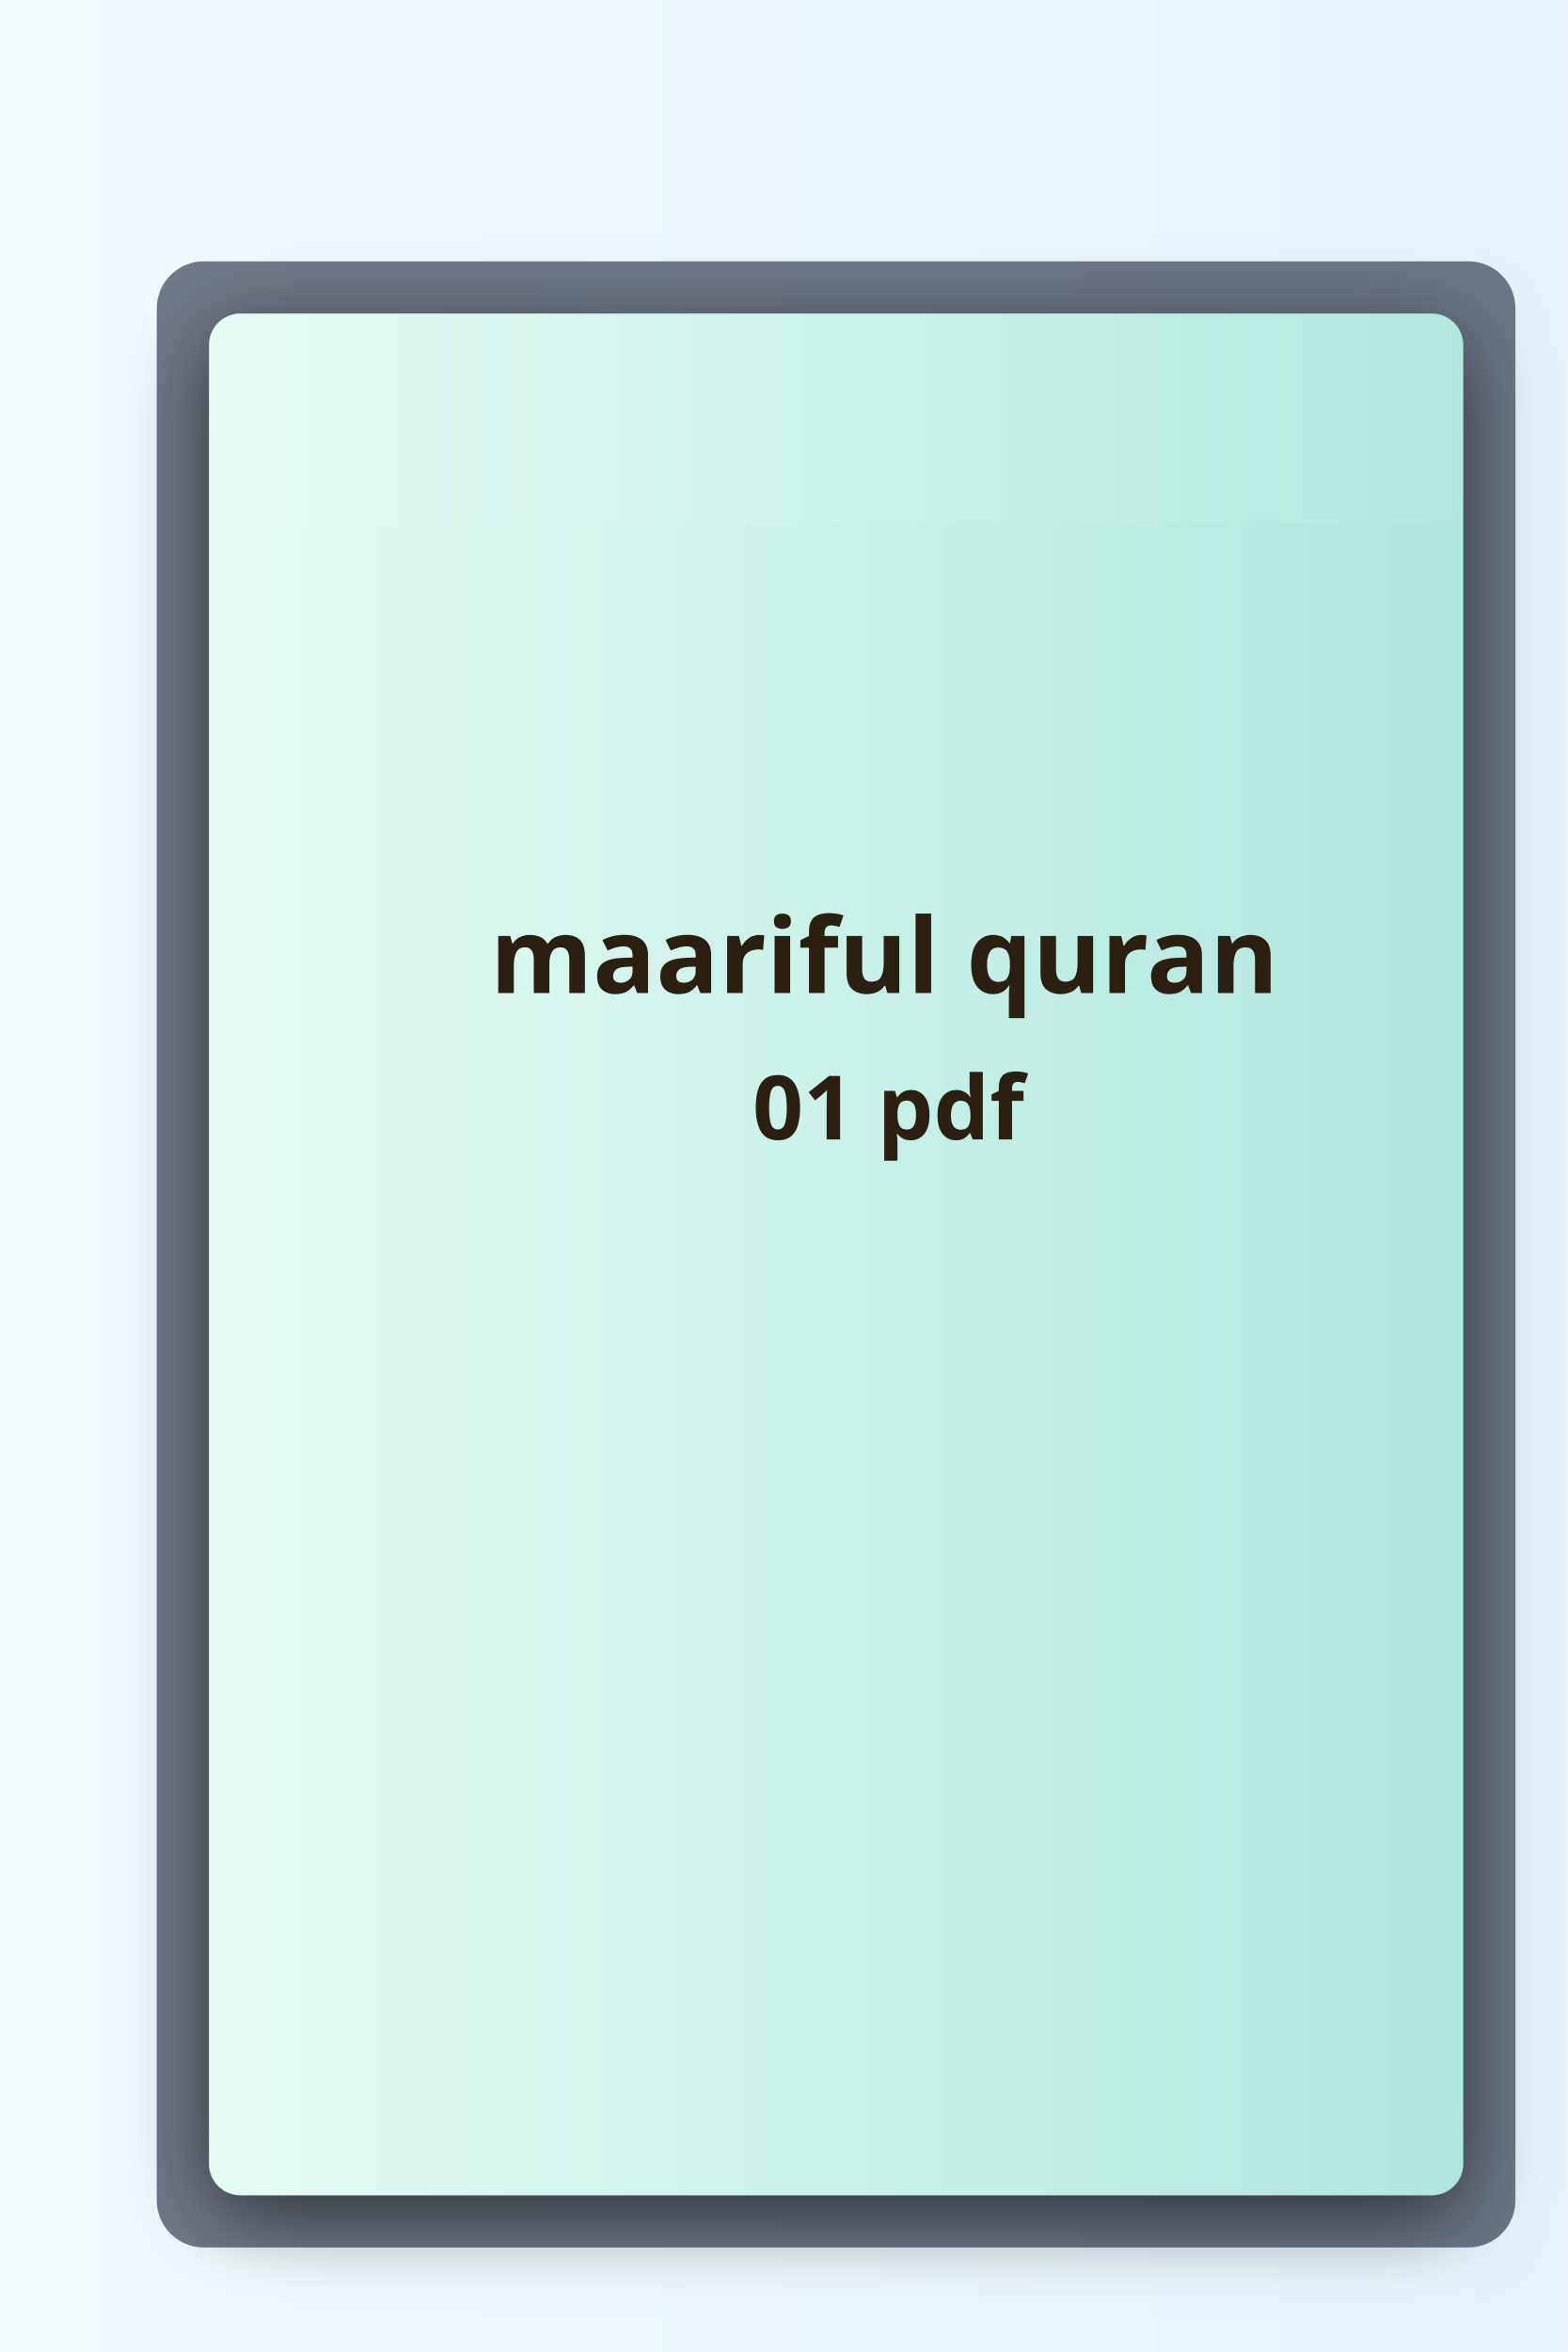
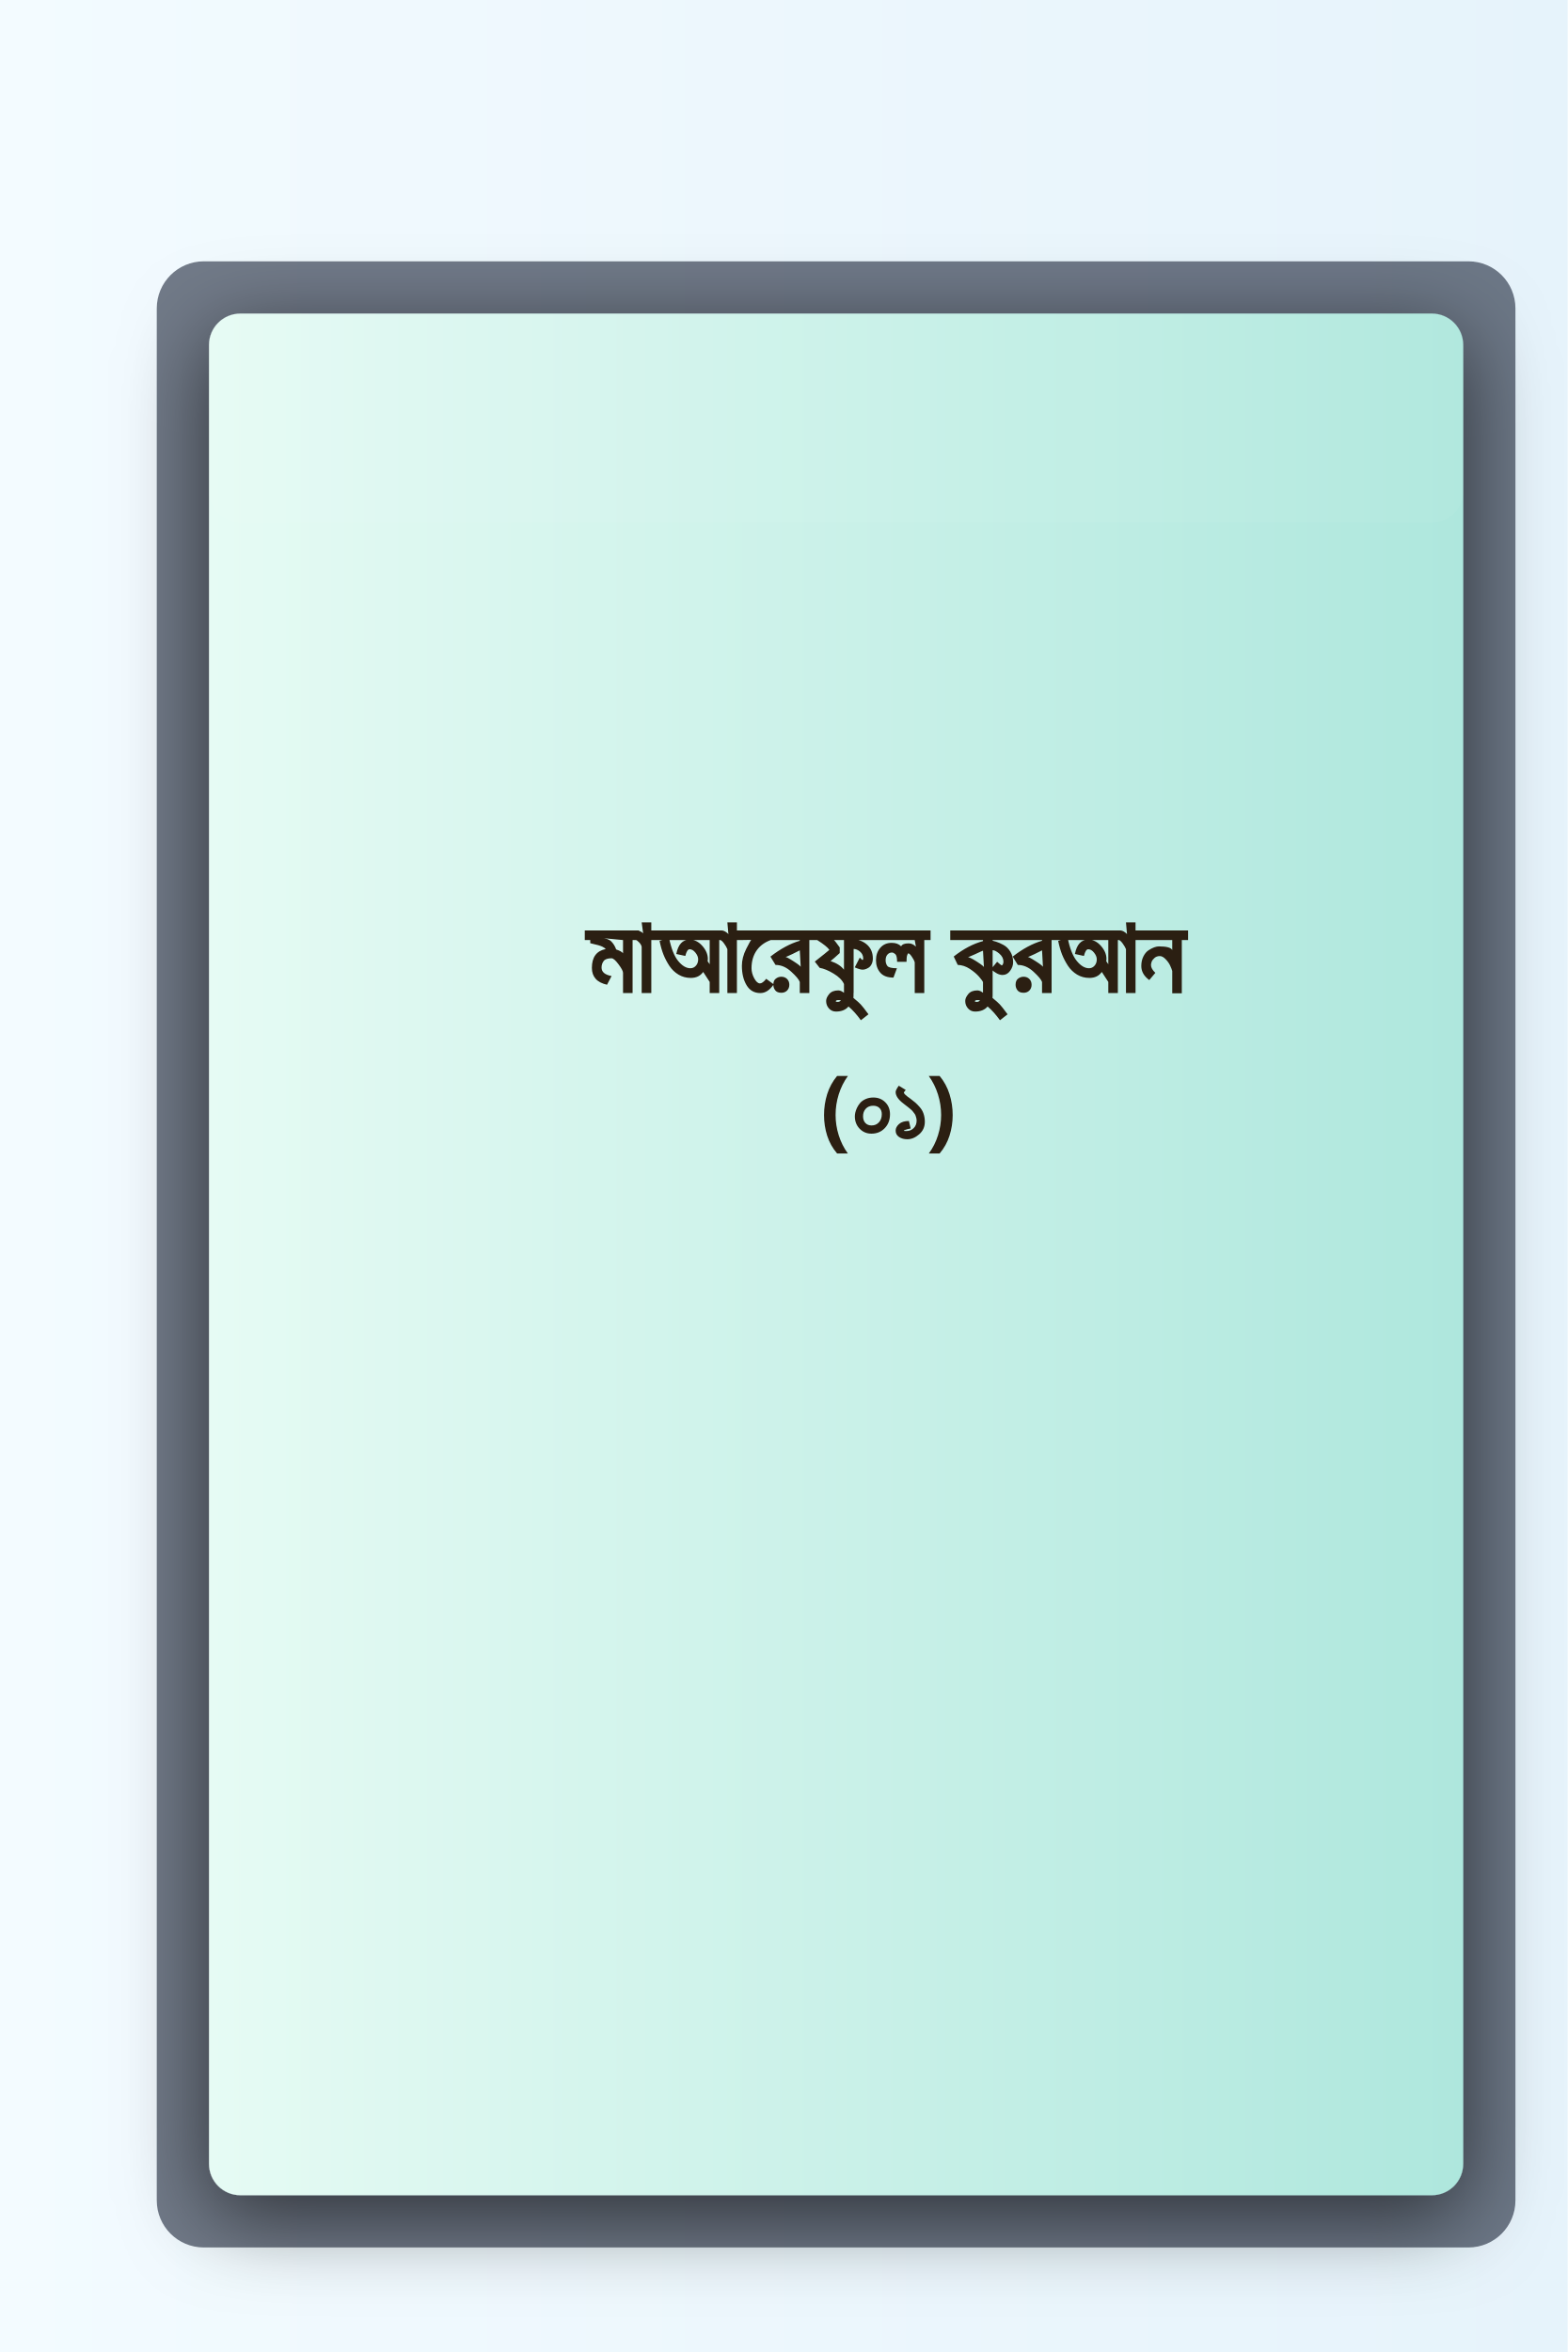
<svg xmlns="http://www.w3.org/2000/svg" width="600" height="900" viewBox="0 0 600 900">
  <defs>
    <linearGradient id="g" x1="0" x2="1">
      <stop offset="0%" stop-color="#f3fbff" />
      <stop offset="100%" stop-color="#e6f3fb" />
    </linearGradient>
    <linearGradient id="coverGrad" x1="0" x2="1">
      <stop offset="0%" stop-color="#e6fbf4" />
      <stop offset="100%" stop-color="#aee7dd" />
    </linearGradient>
    <filter id="ds" x="-20%" y="-20%" width="140%" height="140%">
      <feDropShadow dx="0" dy="8" stdDeviation="16" flood-color="#000" flood-opacity="0.6" />
    </filter>
  </defs>
  <rect width="100%" height="100%" fill="url(#g)" />
  <g transform="translate(40,80)">
    <rect x="20" y="20" width="520" height="760" rx="18" fill="#071026" opacity="0.55" />
    <rect x="40" y="40" width="480" height="720" rx="12" fill="url(#coverGrad)" filter="url(#ds)" />
    <rect x="40" y="40" width="480" height="80" rx="12" fill="rgba(255,255,255,0.04)" />
    <text x="300" y="300" text-anchor="middle" fill="#2b1f12" font-family="Noto Sans, Arial, sans-serif" style="font-weight:700;">
-       <tspan x="300" dy="0" font-size="40" font-weight="700">maariful quran</tspan>
-       <tspan x="300" dy="56" font-size="34" font-weight="700">01 pdf</tspan>
+       <tspan x="300" dy="0" font-size="40" font-weight="700">মাআরেফুল কুরআন</tspan>
+       <tspan x="300" dy="56" font-size="34" font-weight="700">(০১)</tspan>
    </text>
  </g>
</svg>
